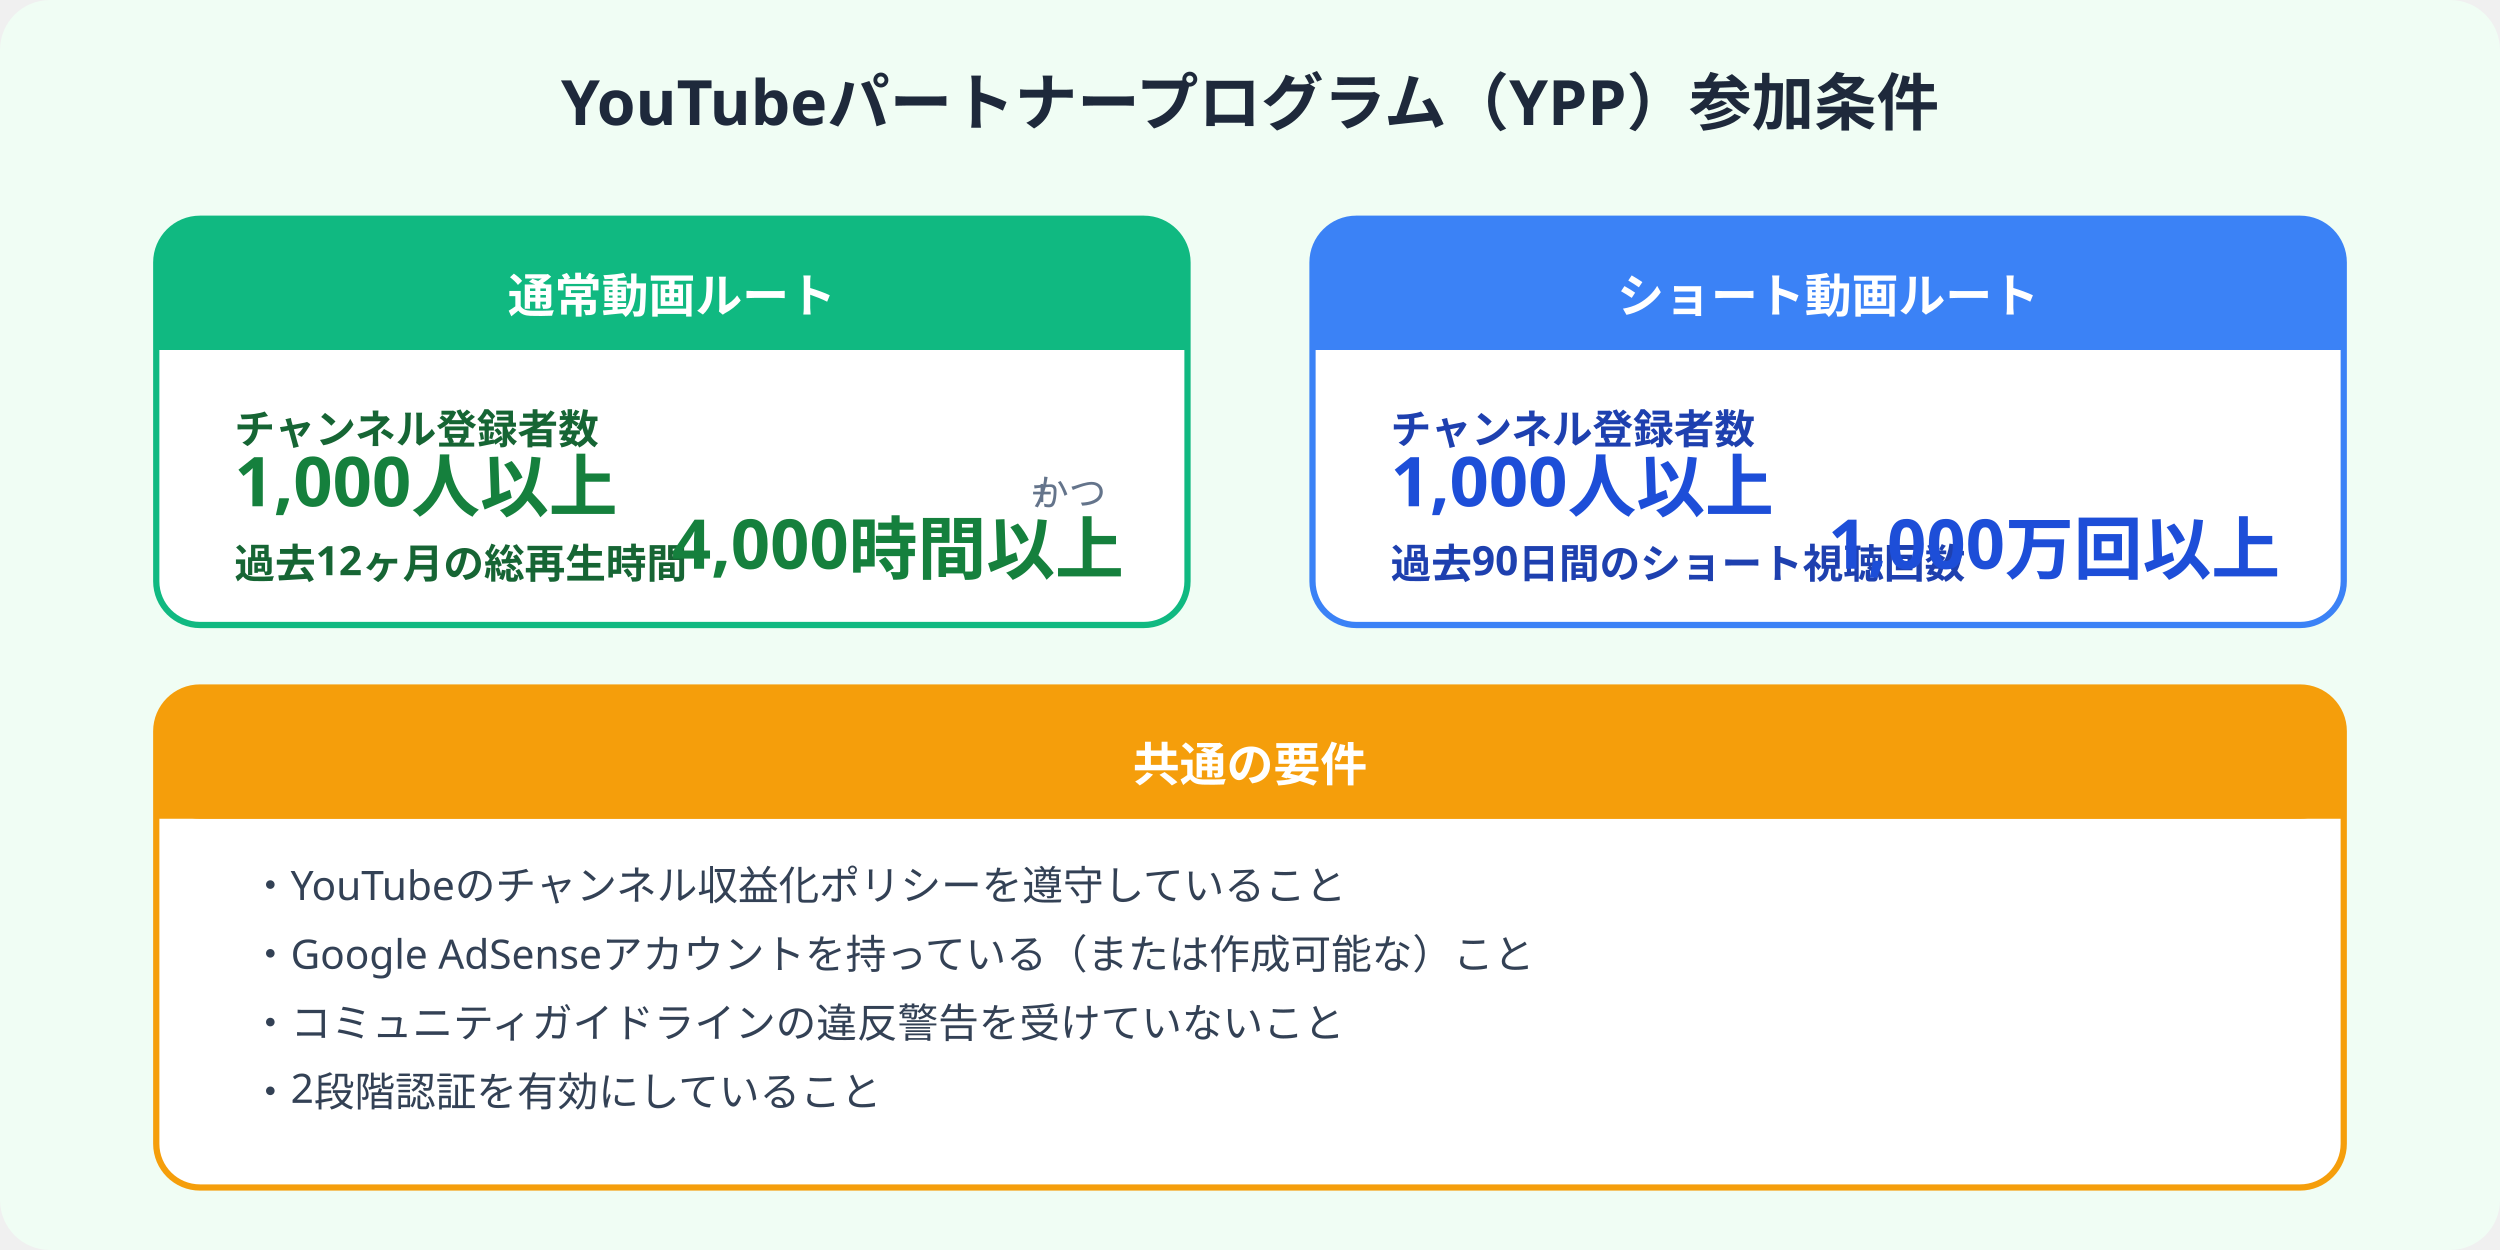
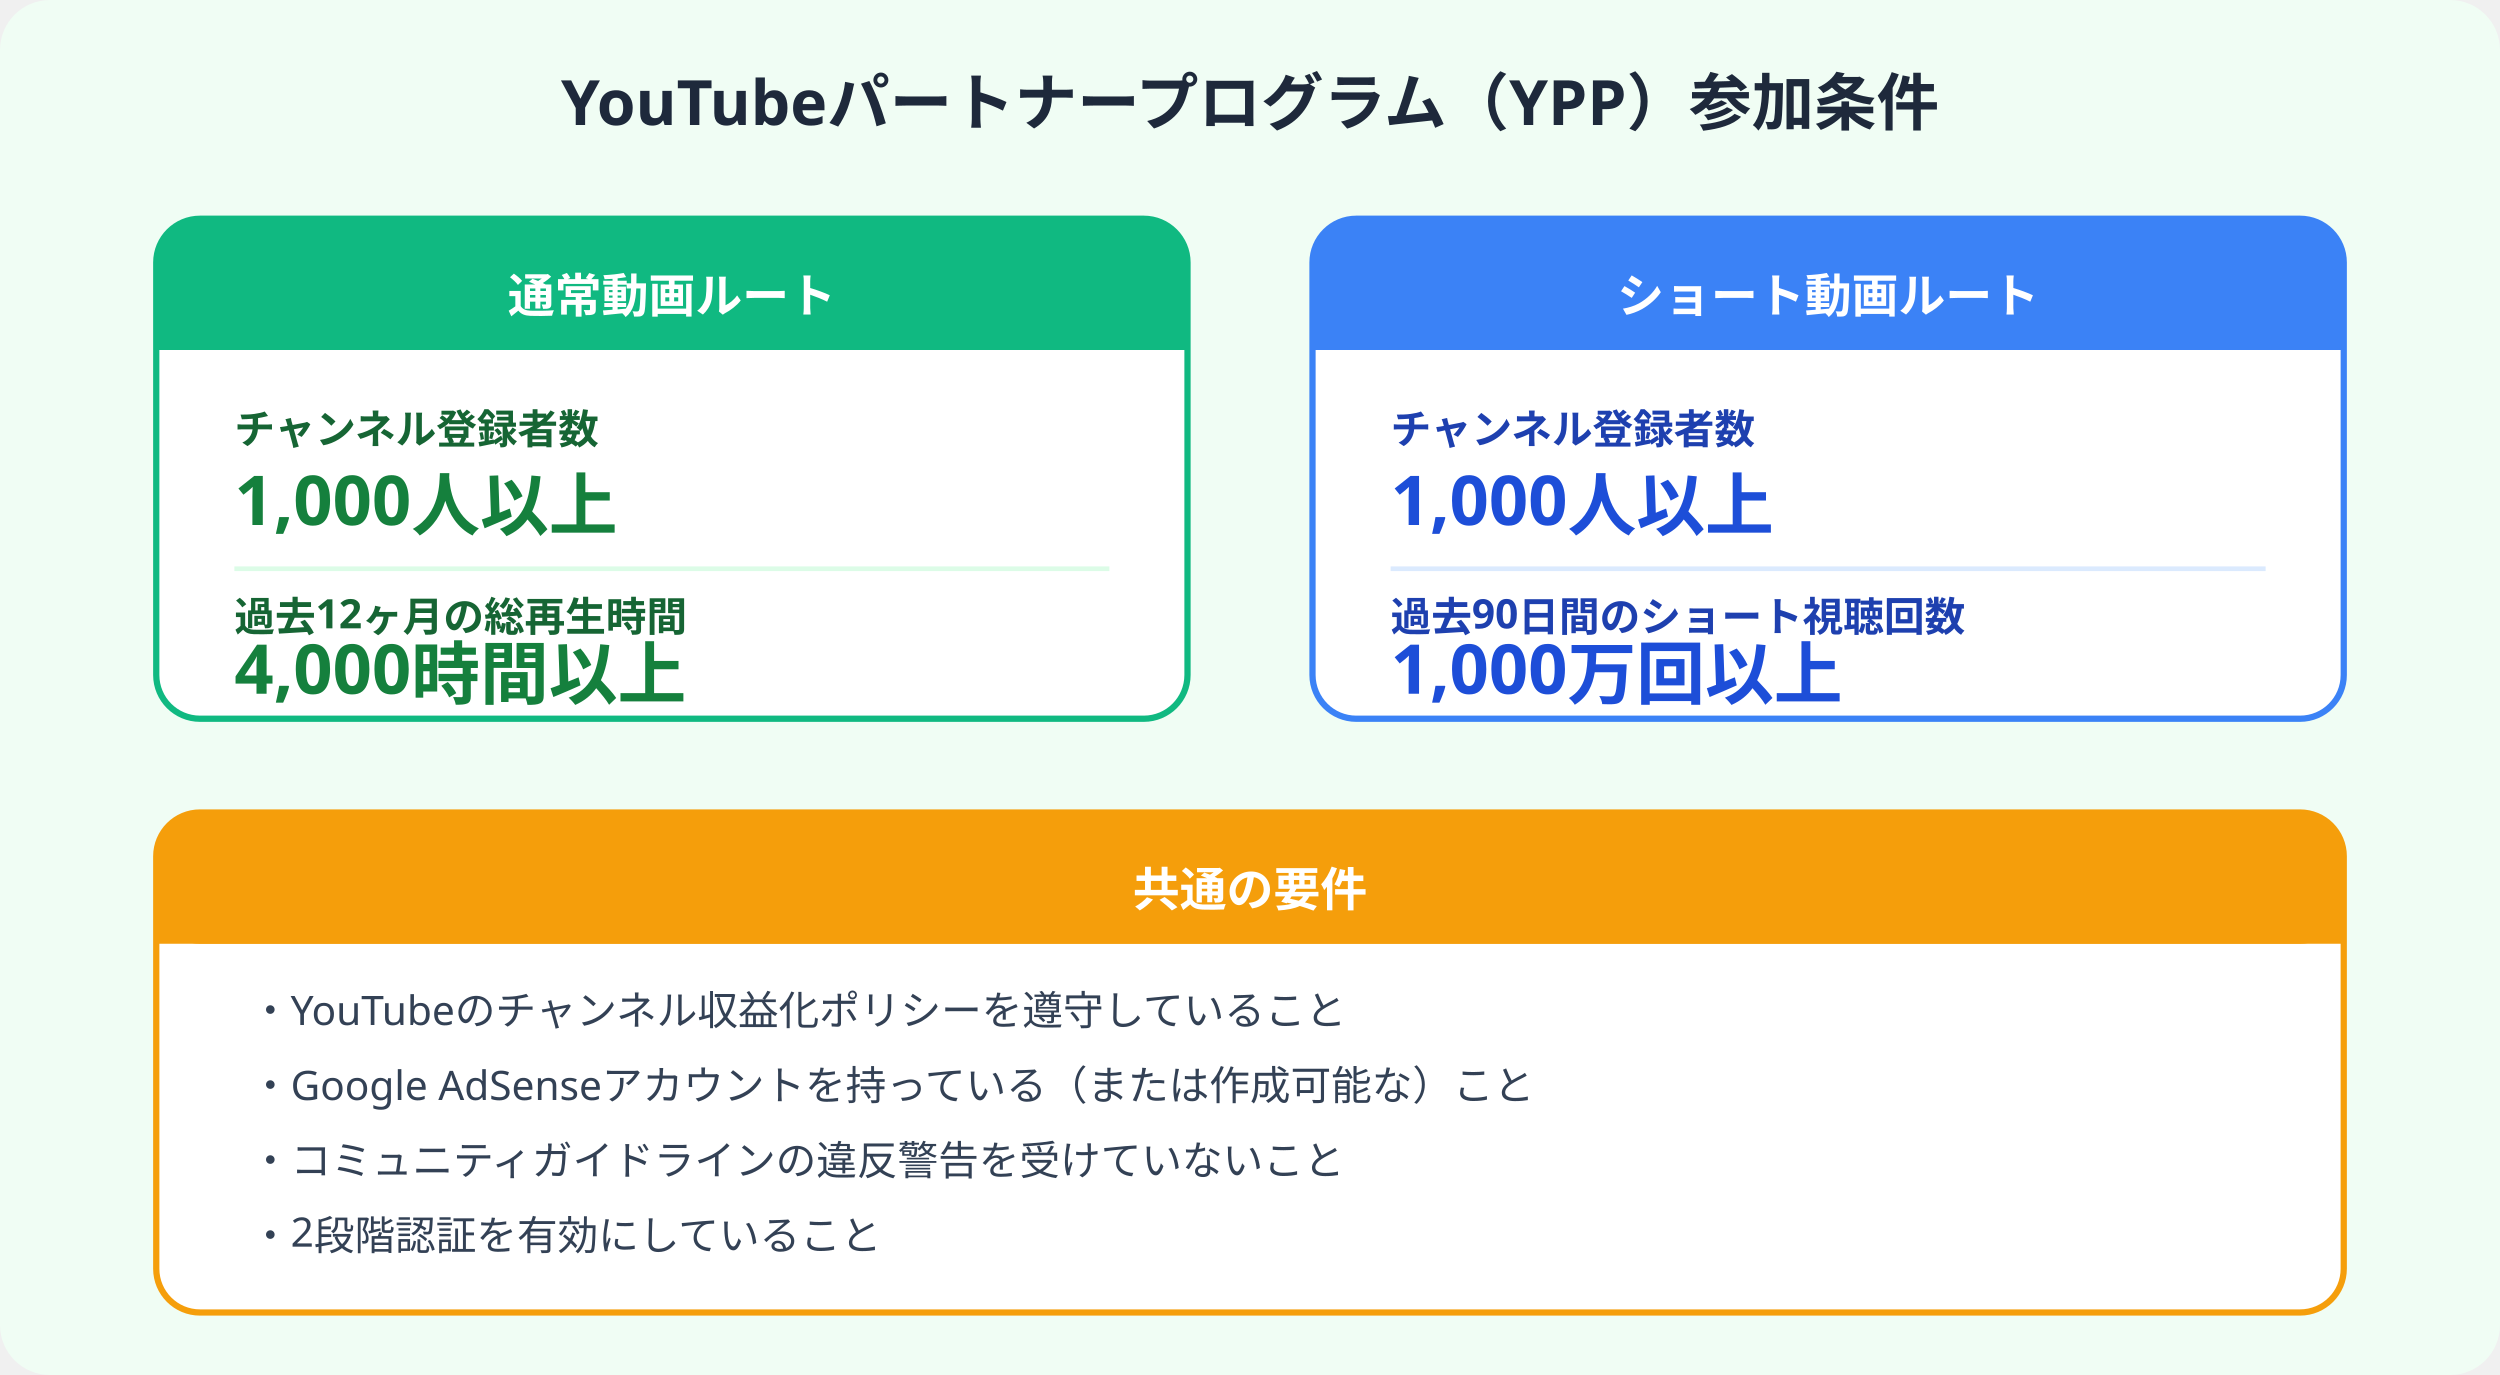
- <svg xmlns="http://www.w3.org/2000/svg" viewBox="0 0 800 400" fill="none">
-   <rect width="800" height="400" rx="16" fill="#f0fdf4" />
+ <svg xmlns="http://www.w3.org/2000/svg" viewBox="0 0 800 440" fill="none">
+   <rect width="800" height="440" rx="16" fill="#f0fdf4" />
  <text x="400" y="40" text-anchor="middle" font-family="sans-serif" font-weight="700" font-size="20" fill="#1e293b">YouTubeパートナープログラム（YPP）参加条件</text>
  <g transform="translate(50,70)">
-     <rect width="330" height="130" rx="14" fill="white" stroke="#10b981" stroke-width="2" />
+     <rect width="330" height="160" rx="14" fill="white" stroke="#10b981" stroke-width="2" />
    <rect width="330" height="42" rx="14" fill="#10b981" />
    <rect y="28" width="330" height="14" fill="#10b981" />
    <text x="165" y="30" text-anchor="middle" font-family="sans-serif" font-weight="700" font-size="15" fill="white">通常動画ルート</text>
    <text x="25" y="72" font-family="sans-serif" font-weight="600" font-size="13" fill="#166534">チャンネル登録者数</text>
-     <text x="25" y="92" font-family="sans-serif" font-size="22" fill="#15803d" font-weight="700">1,000人以上</text>
-     <text x="25" y="115" font-family="sans-serif" font-weight="600" font-size="13" fill="#166534">過去12ヶ月の総再生時間</text>
-     <text x="280" y="92" font-family="sans-serif" font-size="12" fill="#64748b">かつ</text>
-     <text x="280" y="92" font-family="sans-serif" font-size="12" fill="#64748b">+</text>
+     <text x="25" y="98" font-family="sans-serif" font-size="22" fill="#15803d" font-weight="700">1,000人以上</text>
+     <line x1="25" y1="112" x2="305" y2="112" stroke="#dcfce7" stroke-width="1.5" />
+     <text x="25" y="132" font-family="sans-serif" font-weight="600" font-size="13" fill="#166534">過去12ヶ月の総再生時間</text>
+     <text x="25" y="152" font-family="sans-serif" font-size="22" fill="#15803d" font-weight="700">4,000時間以上</text>
  </g>
  <g transform="translate(420,70)">
-     <rect width="330" height="130" rx="14" fill="white" stroke="#3b82f6" stroke-width="2" />
+     <rect width="330" height="160" rx="14" fill="white" stroke="#3b82f6" stroke-width="2" />
    <rect width="330" height="42" rx="14" fill="#3b82f6" />
    <rect y="28" width="330" height="14" fill="#3b82f6" />
    <text x="165" y="30" text-anchor="middle" font-family="sans-serif" font-weight="700" font-size="15" fill="white">ショート動画ルート</text>
    <text x="25" y="72" font-family="sans-serif" font-weight="600" font-size="13" fill="#1e40af">チャンネル登録者数</text>
-     <text x="25" y="92" font-family="sans-serif" font-size="22" fill="#1d4ed8" font-weight="700">1,000人以上</text>
-     <text x="25" y="115" font-family="sans-serif" font-weight="600" font-size="13" fill="#1e40af">過去90日間のショート視聴回数</text>
+     <text x="25" y="98" font-family="sans-serif" font-size="22" fill="#1d4ed8" font-weight="700">1,000人以上</text>
+     <line x1="25" y1="112" x2="305" y2="112" stroke="#dbeafe" stroke-width="1.5" />
+     <text x="25" y="132" font-family="sans-serif" font-weight="600" font-size="13" fill="#1e40af">過去90日間のショート視聴回数</text>
+     <text x="25" y="152" font-family="sans-serif" font-size="22" fill="#1d4ed8" font-weight="700">1,000万回以上</text>
  </g>
-   <text x="215" y="182" font-family="sans-serif" font-size="22" fill="#15803d" font-weight="700">4,000時間以上</text>
-   <text x="585" y="182" font-family="sans-serif" font-size="22" fill="#1d4ed8" font-weight="700">1,000万回以上</text>
-   <g transform="translate(50,220)">
+   <g transform="translate(50,260)">
    <rect width="700" height="160" rx="14" fill="white" stroke="#f59e0b" stroke-width="2" />
    <rect width="700" height="42" rx="14" fill="#f59e0b" />
    <rect y="28" width="700" height="14" fill="#f59e0b" />
    <text x="350" y="30" text-anchor="middle" font-family="sans-serif" font-weight="700" font-size="15" fill="white">共通の要件</text>
    <text x="30" y="68" font-family="sans-serif" font-size="13" fill="#334155">・YouTubeのチャンネル収益化ポリシーを遵守していること</text>
-     <text x="30" y="90" font-family="sans-serif" font-size="13" fill="#334155">・Google AdSenseアカウントを持っている（または作成可能な）こと</text>
-     <text x="30" y="112" font-family="sans-serif" font-size="13" fill="#334155">・コミュニティガイドラインの違反警告を受けていないこと</text>
-     <text x="30" y="134" font-family="sans-serif" font-size="13" fill="#334155">・2段階認証を有効にしていること</text>
+     <text x="30" y="92" font-family="sans-serif" font-size="13" fill="#334155">・Google AdSenseアカウントを持っている（または作成可能な）こと</text>
+     <text x="30" y="116" font-family="sans-serif" font-size="13" fill="#334155">・コミュニティガイドラインの違反警告を受けていないこと</text>
+     <text x="30" y="140" font-family="sans-serif" font-size="13" fill="#334155">・2段階認証を有効にしていること</text>
  </g>
</svg>
